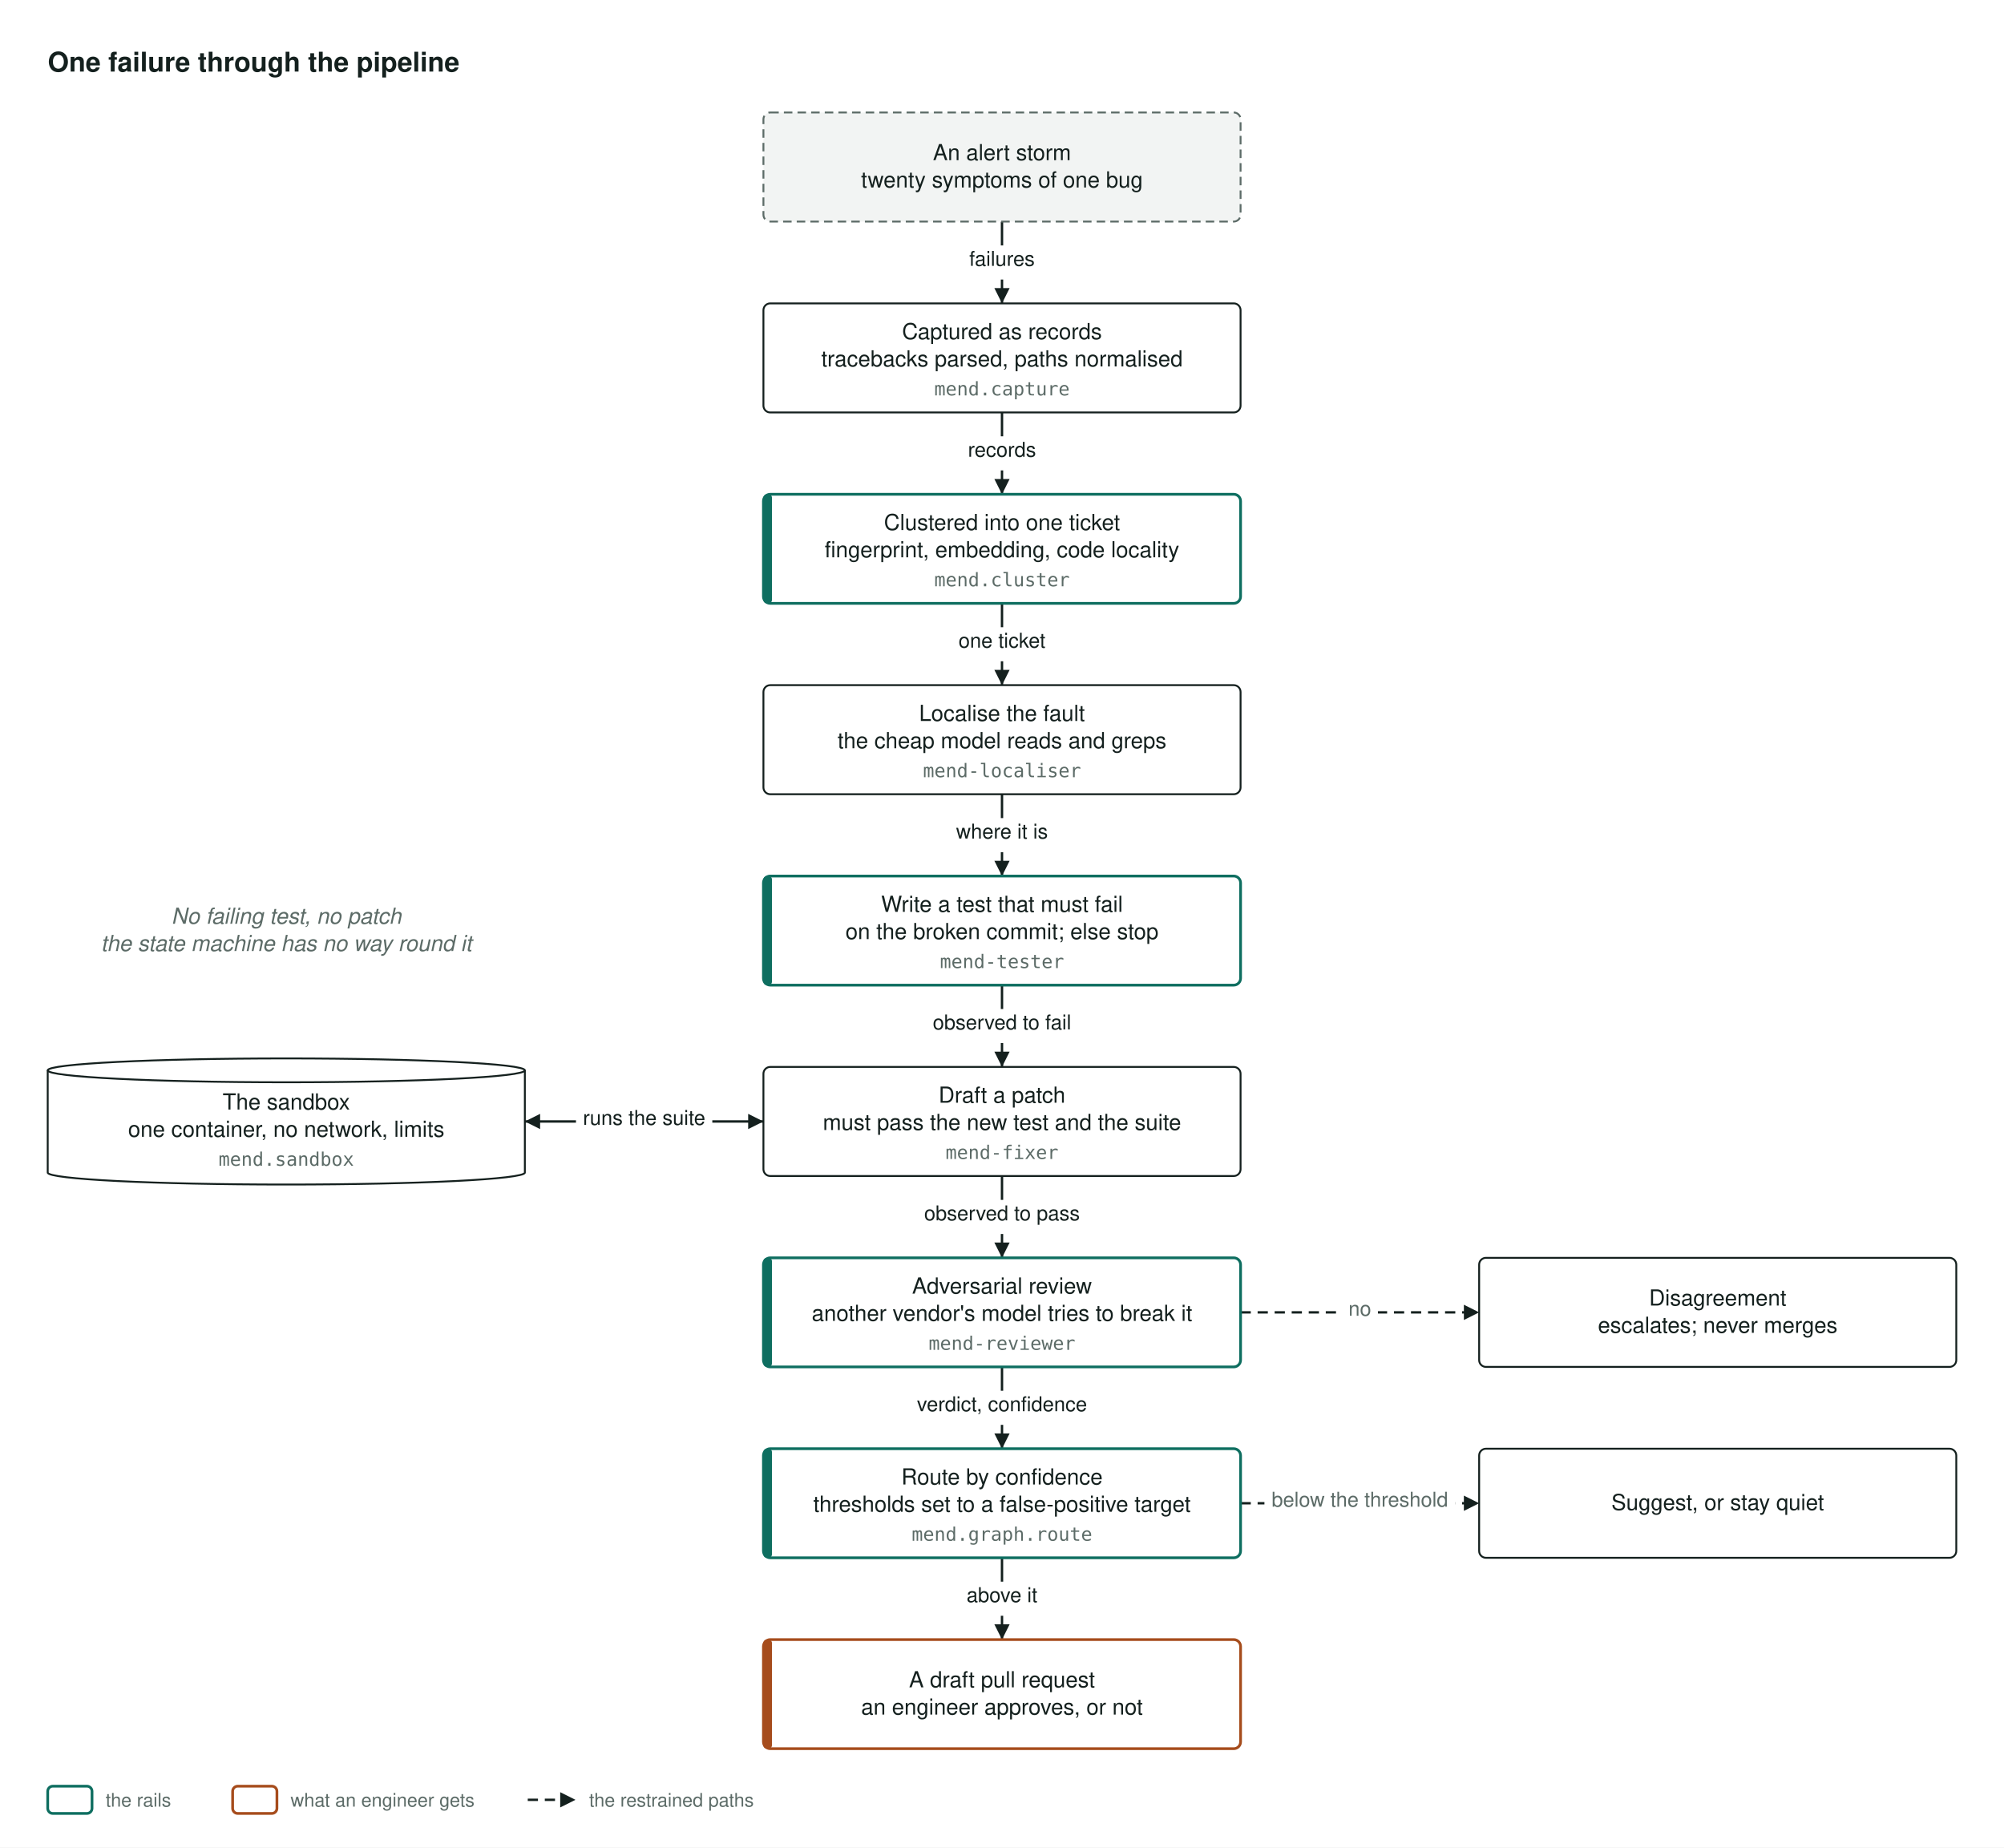
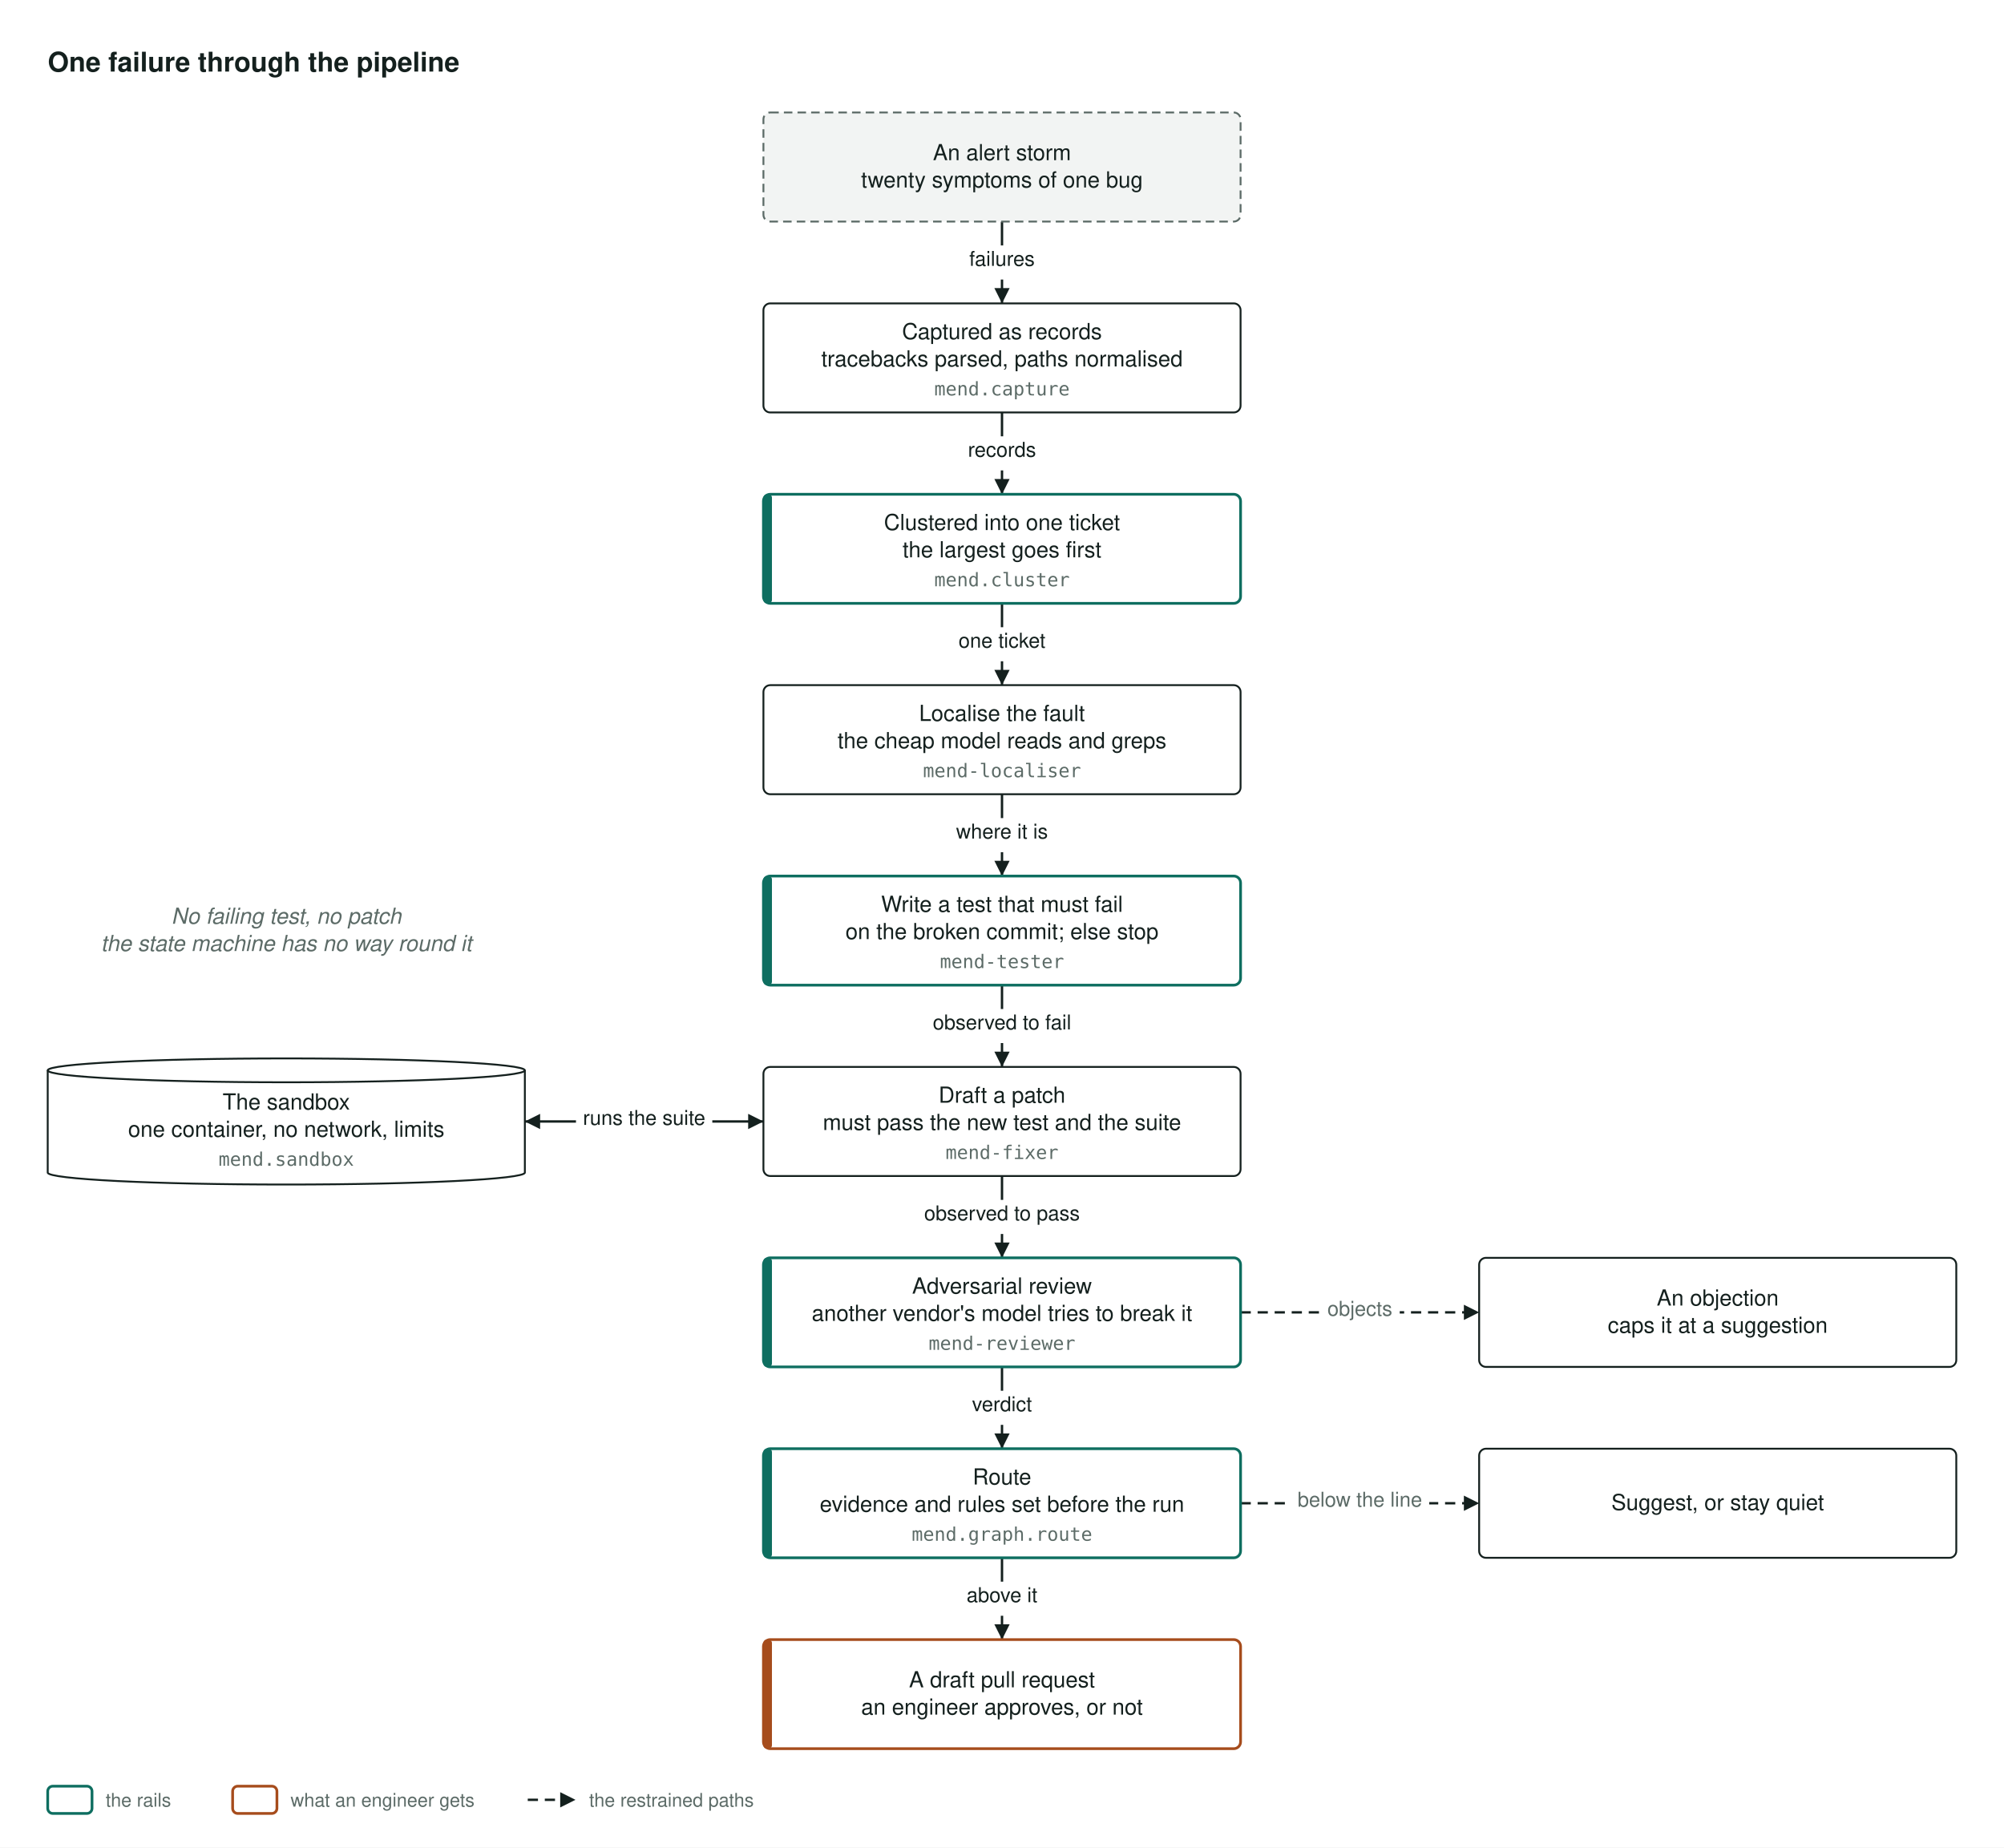
- <svg xmlns="http://www.w3.org/2000/svg" width="1176" height="1084" viewBox="0 0 1176 1084" role="img" aria-label="An alert storm is captured as records and clustered into one ticket; the fault is localised, a test is written that must fail on the broken commit or the system stops, a patch is drafted that must pass it and the suite in a sandbox, a reviewer from another vendor tries to break it, and a calibrated confidence decides between a draft pull request, a suggestion and silence." font-family="'Segoe UI', 'Helvetica Neue', Helvetica, Arial, sans-serif">
+ <svg xmlns="http://www.w3.org/2000/svg" width="1176" height="1084" viewBox="0 0 1176 1084" role="img" aria-label="An alert storm is captured as records and clustered into one ticket; the fault is localised, a test is written that must fail on the broken commit or the system stops, a patch is drafted that must pass it and the suite in a sandbox, a reviewer from another vendor tries to break it, and the router decides between a draft pull request, a suggestion and silence." font-family="'Segoe UI', 'Helvetica Neue', Helvetica, Arial, sans-serif">
  <defs>
    <marker id="arrow" viewBox="0 0 10 10" refX="9" refY="5" markerWidth="8" markerHeight="8" orient="auto-start-reverse">
      <path d="M 1 1 L 9 5 L 1 9 z" fill="#14201E" />
    </marker>
    <marker id="arrow-accent" viewBox="0 0 10 10" refX="9" refY="5" markerWidth="8" markerHeight="8" orient="auto-start-reverse">
      <path d="M 1 1 L 9 5 L 1 9 z" fill="#0E6E60" />
    </marker>
    <marker id="arrow-signal" viewBox="0 0 10 10" refX="9" refY="5" markerWidth="8" markerHeight="8" orient="auto-start-reverse">
      <path d="M 1 1 L 9 5 L 1 9 z" fill="#A64C1C" />
    </marker>
    <marker id="arrow-muted" viewBox="0 0 10 10" refX="9" refY="5" markerWidth="8" markerHeight="8" orient="auto-start-reverse">
      <path d="M 1 1 L 9 5 L 1 9 z" fill="#5C6B67" />
    </marker>
  </defs>
  <rect width="1176" height="1084" fill="#FFFFFF" />
  <text x="28" y="42" font-size="16" font-weight="700" fill="#14201E">One failure through the pipeline</text>
  <path d="M 588.0 130.0 L 588.0 178.0" fill="none" stroke="#14201E" stroke-width="1.4" marker-end="url(#arrow)" />
  <path d="M 588.0 242.0 L 588.0 290.0" fill="none" stroke="#14201E" stroke-width="1.4" marker-end="url(#arrow)" />
  <path d="M 588.0 354.0 L 588.0 402.0" fill="none" stroke="#14201E" stroke-width="1.4" marker-end="url(#arrow)" />
  <path d="M 588.0 466.0 L 588.0 514.0" fill="none" stroke="#14201E" stroke-width="1.4" marker-end="url(#arrow)" />
  <path d="M 588.0 578.0 L 588.0 626.0" fill="none" stroke="#14201E" stroke-width="1.4" marker-end="url(#arrow)" />
  <path d="M 308.0 658.0 L 448.0 658.0" fill="none" stroke="#14201E" stroke-width="1.4" marker-end="url(#arrow)" marker-start="url(#arrow)" />
  <path d="M 588.0 690.0 L 588.0 738.0" fill="none" stroke="#14201E" stroke-width="1.4" marker-end="url(#arrow)" />
  <path d="M 728.0 770.0 L 868.0 770.0" fill="none" stroke="#14201E" stroke-width="1.4" stroke-dasharray="6 4" marker-end="url(#arrow)" />
  <path d="M 588.0 802.0 L 588.0 850.0" fill="none" stroke="#14201E" stroke-width="1.4" marker-end="url(#arrow)" />
  <path d="M 728.0 882.0 L 868.0 882.0" fill="none" stroke="#14201E" stroke-width="1.4" stroke-dasharray="6 4" marker-end="url(#arrow)" />
  <path d="M 588.0 914.0 L 588.0 962.0" fill="none" stroke="#14201E" stroke-width="1.4" marker-end="url(#arrow)" />
  <rect x="448.0" y="66.0" width="280.0" height="64.0" rx="4" fill="#F2F4F3" stroke="#5C6B67" stroke-width="1.1" stroke-dasharray="5 3" />
  <text x="588.0" y="94.0" font-size="13" font-weight="500" text-anchor="middle" fill="#14201E">An alert storm</text>
  <text x="588.0" y="110.0" font-size="13" font-weight="500" text-anchor="middle" fill="#14201E">twenty symptoms of one bug</text>
  <rect x="448.0" y="178.0" width="280.0" height="64.0" rx="4" fill="#FFFFFF" stroke="#14201E" stroke-width="1.1" />
  <text x="588.0" y="199.0" font-size="13" font-weight="500" text-anchor="middle" fill="#14201E">Captured as records</text>
  <text x="588.0" y="215.0" font-size="13" font-weight="500" text-anchor="middle" fill="#14201E">tracebacks parsed, paths normalised</text>
  <text x="588.0" y="232.0" font-size="11" font-family="Consolas, Menlo, 'DejaVu Sans Mono', monospace" text-anchor="middle" fill="#5C6B67">mend.capture</text>
  <rect x="448.0" y="290.0" width="280.0" height="64.0" rx="4" fill="#FFFFFF" stroke="#0E6E60" stroke-width="1.6" />
  <rect x="448.0" y="290.0" width="5" height="64.0" rx="2" fill="#0E6E60" />
  <text x="588.0" y="311.0" font-size="13" font-weight="500" text-anchor="middle" fill="#14201E">Clustered into one ticket</text>
-   <text x="588.0" y="327.0" font-size="13" font-weight="500" text-anchor="middle" fill="#14201E">fingerprint, embedding, code locality</text>
+   <text x="588.0" y="327.0" font-size="13" font-weight="500" text-anchor="middle" fill="#14201E">the largest goes first</text>
  <text x="588.0" y="344.0" font-size="11" font-family="Consolas, Menlo, 'DejaVu Sans Mono', monospace" text-anchor="middle" fill="#5C6B67">mend.cluster</text>
  <rect x="448.0" y="402.0" width="280.0" height="64.0" rx="4" fill="#FFFFFF" stroke="#14201E" stroke-width="1.1" />
  <text x="588.0" y="423.0" font-size="13" font-weight="500" text-anchor="middle" fill="#14201E">Localise the fault</text>
  <text x="588.0" y="439.0" font-size="13" font-weight="500" text-anchor="middle" fill="#14201E">the cheap model reads and greps</text>
  <text x="588.0" y="456.0" font-size="11" font-family="Consolas, Menlo, 'DejaVu Sans Mono', monospace" text-anchor="middle" fill="#5C6B67">mend-localiser</text>
  <rect x="448.0" y="514.0" width="280.0" height="64.0" rx="4" fill="#FFFFFF" stroke="#0E6E60" stroke-width="1.6" />
  <rect x="448.0" y="514.0" width="5" height="64.0" rx="2" fill="#0E6E60" />
  <text x="588.0" y="535.0" font-size="13" font-weight="500" text-anchor="middle" fill="#14201E">Write a test that must fail</text>
  <text x="588.0" y="551.0" font-size="13" font-weight="500" text-anchor="middle" fill="#14201E">on the broken commit; else stop</text>
  <text x="588.0" y="568.0" font-size="11" font-family="Consolas, Menlo, 'DejaVu Sans Mono', monospace" text-anchor="middle" fill="#5C6B67">mend-tester</text>
  <text x="168.0" y="542.0" font-size="13" font-weight="400" text-anchor="middle" fill="#5C6B67" font-style="italic">No failing test, no patch</text>
  <text x="168.0" y="558.0" font-size="13" font-weight="400" text-anchor="middle" fill="#5C6B67" font-style="italic">the state machine has no way round it</text>
  <rect x="448.0" y="626.0" width="280.0" height="64.0" rx="4" fill="#FFFFFF" stroke="#14201E" stroke-width="1.1" />
  <text x="588.0" y="647.0" font-size="13" font-weight="500" text-anchor="middle" fill="#14201E">Draft a patch</text>
  <text x="588.0" y="663.0" font-size="13" font-weight="500" text-anchor="middle" fill="#14201E">must pass the new test and the suite</text>
  <text x="588.0" y="680.0" font-size="11" font-family="Consolas, Menlo, 'DejaVu Sans Mono', monospace" text-anchor="middle" fill="#5C6B67">mend-fixer</text>
  <path d="M 28.0 628.0 a 140.0 7 0 0 1 280.0 0 L 308.0 688.0 a 140.0 7 0 0 1 -280.0 0 Z" fill="#FFFFFF" stroke="#14201E" stroke-width="1.1" />
  <path d="M 28.0 628.0 a 140.0 7 0 0 0 280.0 0" fill="none" stroke="#14201E" stroke-width="1.1" />
  <text x="168.0" y="651.0" font-size="13" font-weight="500" text-anchor="middle" fill="#14201E">The sandbox</text>
  <text x="168.0" y="667.0" font-size="13" font-weight="500" text-anchor="middle" fill="#14201E">one container, no network, limits</text>
  <text x="168.0" y="684.0" font-size="11" font-family="Consolas, Menlo, 'DejaVu Sans Mono', monospace" text-anchor="middle" fill="#5C6B67">mend.sandbox</text>
  <rect x="448.0" y="738.0" width="280.0" height="64.0" rx="4" fill="#FFFFFF" stroke="#0E6E60" stroke-width="1.6" />
  <rect x="448.0" y="738.0" width="5" height="64.0" rx="2" fill="#0E6E60" />
  <text x="588.0" y="759.0" font-size="13" font-weight="500" text-anchor="middle" fill="#14201E">Adversarial review</text>
  <text x="588.0" y="775.0" font-size="13" font-weight="500" text-anchor="middle" fill="#14201E">another vendor's model tries to break it</text>
  <text x="588.0" y="792.0" font-size="11" font-family="Consolas, Menlo, 'DejaVu Sans Mono', monospace" text-anchor="middle" fill="#5C6B67">mend-reviewer</text>
  <rect x="868.0" y="738.0" width="280.0" height="64.0" rx="4" fill="#FFFFFF" stroke="#14201E" stroke-width="1.1" />
-   <text x="1008.0" y="766.0" font-size="13" font-weight="500" text-anchor="middle" fill="#14201E">Disagreement</text>
-   <text x="1008.0" y="782.0" font-size="13" font-weight="500" text-anchor="middle" fill="#14201E">escalates; never merges</text>
+   <text x="1008.0" y="766.0" font-size="13" font-weight="500" text-anchor="middle" fill="#14201E">An objection</text>
+   <text x="1008.0" y="782.0" font-size="13" font-weight="500" text-anchor="middle" fill="#14201E">caps it at a suggestion</text>
  <rect x="448.0" y="850.0" width="280.0" height="64.0" rx="4" fill="#FFFFFF" stroke="#0E6E60" stroke-width="1.6" />
  <rect x="448.0" y="850.0" width="5" height="64.0" rx="2" fill="#0E6E60" />
-   <text x="588.0" y="871.0" font-size="13" font-weight="500" text-anchor="middle" fill="#14201E">Route by confidence</text>
-   <text x="588.0" y="887.0" font-size="13" font-weight="500" text-anchor="middle" fill="#14201E">thresholds set to a false-positive target</text>
+   <text x="588.0" y="871.0" font-size="13" font-weight="500" text-anchor="middle" fill="#14201E">Route</text>
+   <text x="588.0" y="887.0" font-size="13" font-weight="500" text-anchor="middle" fill="#14201E">evidence and rules set before the run</text>
  <text x="588.0" y="904.0" font-size="11" font-family="Consolas, Menlo, 'DejaVu Sans Mono', monospace" text-anchor="middle" fill="#5C6B67">mend.graph.route</text>
  <rect x="868.0" y="850.0" width="280.0" height="64.0" rx="4" fill="#FFFFFF" stroke="#14201E" stroke-width="1.1" />
  <text x="1008.0" y="886.0" font-size="13" font-weight="500" text-anchor="middle" fill="#14201E">Suggest, or stay quiet</text>
  <rect x="448.0" y="962.0" width="280.0" height="64.0" rx="4" fill="#FFFFFF" stroke="#A64C1C" stroke-width="1.6" />
  <rect x="448.0" y="962.0" width="5" height="64.0" rx="2" fill="#A64C1C" />
  <text x="588.0" y="990.0" font-size="13" font-weight="500" text-anchor="middle" fill="#14201E">A draft pull request</text>
  <text x="588.0" y="1006.0" font-size="13" font-weight="500" text-anchor="middle" fill="#14201E">an engineer approves, or not</text>
  <rect x="564.7" y="144.0" width="46.7" height="20.0" rx="3" fill="#FFFFFF" />
  <text x="588.0" y="156.0" font-size="12" text-anchor="middle" fill="#14201E">failures</text>
  <rect x="563.7" y="256.0" width="48.7" height="20.0" rx="3" fill="#FFFFFF" />
  <text x="588.0" y="268.0" font-size="12" text-anchor="middle" fill="#14201E">records</text>
  <rect x="558.0" y="368.0" width="60.0" height="20.0" rx="3" fill="#FFFFFF" />
  <text x="588.0" y="380.0" font-size="12" text-anchor="middle" fill="#14201E">one ticket</text>
  <rect x="557.0" y="480.0" width="62.0" height="20.0" rx="3" fill="#FFFFFF" />
  <text x="588.0" y="492.0" font-size="12" text-anchor="middle" fill="#14201E">where it is</text>
  <rect x="543.3" y="592.0" width="89.4" height="20.0" rx="3" fill="#FFFFFF" />
  <text x="588.0" y="604.0" font-size="12" text-anchor="middle" fill="#14201E">observed to fail</text>
  <rect x="338.0" y="648.0" width="80.0" height="20.0" rx="3" fill="#FFFFFF" />
  <text x="378.0" y="660.0" font-size="12" text-anchor="middle" fill="#14201E">runs the suite</text>
  <rect x="538.3" y="704.0" width="99.4" height="20.0" rx="3" fill="#FFFFFF" />
  <text x="588.0" y="716.0" font-size="12" text-anchor="middle" fill="#14201E">observed to pass</text>
-   <rect x="787.3" y="760.0" width="21.3" height="20.0" rx="3" fill="#FFFFFF" />
-   <text x="798.0" y="772.0" font-size="12" text-anchor="middle" fill="#5C6B67">no</text>
-   <rect x="533.0" y="816.0" width="110.1" height="20.0" rx="3" fill="#FFFFFF" />
-   <text x="588.0" y="828.0" font-size="12" text-anchor="middle" fill="#14201E">verdict, confidence</text>
-   <rect x="742.0" y="872.0" width="112.1" height="20.0" rx="3" fill="#FFFFFF" />
-   <text x="798.0" y="884.0" font-size="12" text-anchor="middle" fill="#5C6B67">below the threshold</text>
+   <rect x="774.7" y="760.0" width="46.7" height="20.0" rx="3" fill="#FFFFFF" />
+   <text x="798.0" y="772.0" font-size="12" text-anchor="middle" fill="#5C6B67">objects</text>
+   <rect x="566.0" y="816.0" width="44.0" height="20.0" rx="3" fill="#FFFFFF" />
+   <text x="588.0" y="828.0" font-size="12" text-anchor="middle" fill="#14201E">verdict</text>
+   <rect x="757.3" y="872.0" width="81.4" height="20.0" rx="3" fill="#FFFFFF" />
+   <text x="798.0" y="884.0" font-size="12" text-anchor="middle" fill="#5C6B67">below the line</text>
  <rect x="563.0" y="928.0" width="50.0" height="20.0" rx="3" fill="#FFFFFF" />
  <text x="588.0" y="940.0" font-size="12" text-anchor="middle" fill="#14201E">above it</text>
  <rect x="28" y="1048" width="26" height="16" rx="3" fill="#FFFFFF" stroke="#0E6E60" stroke-width="1.6" />
  <text x="62" y="1060" font-size="11" fill="#5C6B67">the rails</text>
  <rect x="136.51" y="1048" width="26" height="16" rx="3" fill="#FFFFFF" stroke="#A64C1C" stroke-width="1.6" />
  <text x="170.51" y="1060" font-size="11" fill="#5C6B67">what an engineer gets</text>
  <path d="M 309.7 1056 L 337.7 1056" stroke="#14201E" stroke-width="1.4" fill="none" stroke-dasharray="6 4" marker-end="url(#arrow)" />
  <text x="345.7" y="1060" font-size="11" fill="#5C6B67">the restrained paths</text>
</svg>
